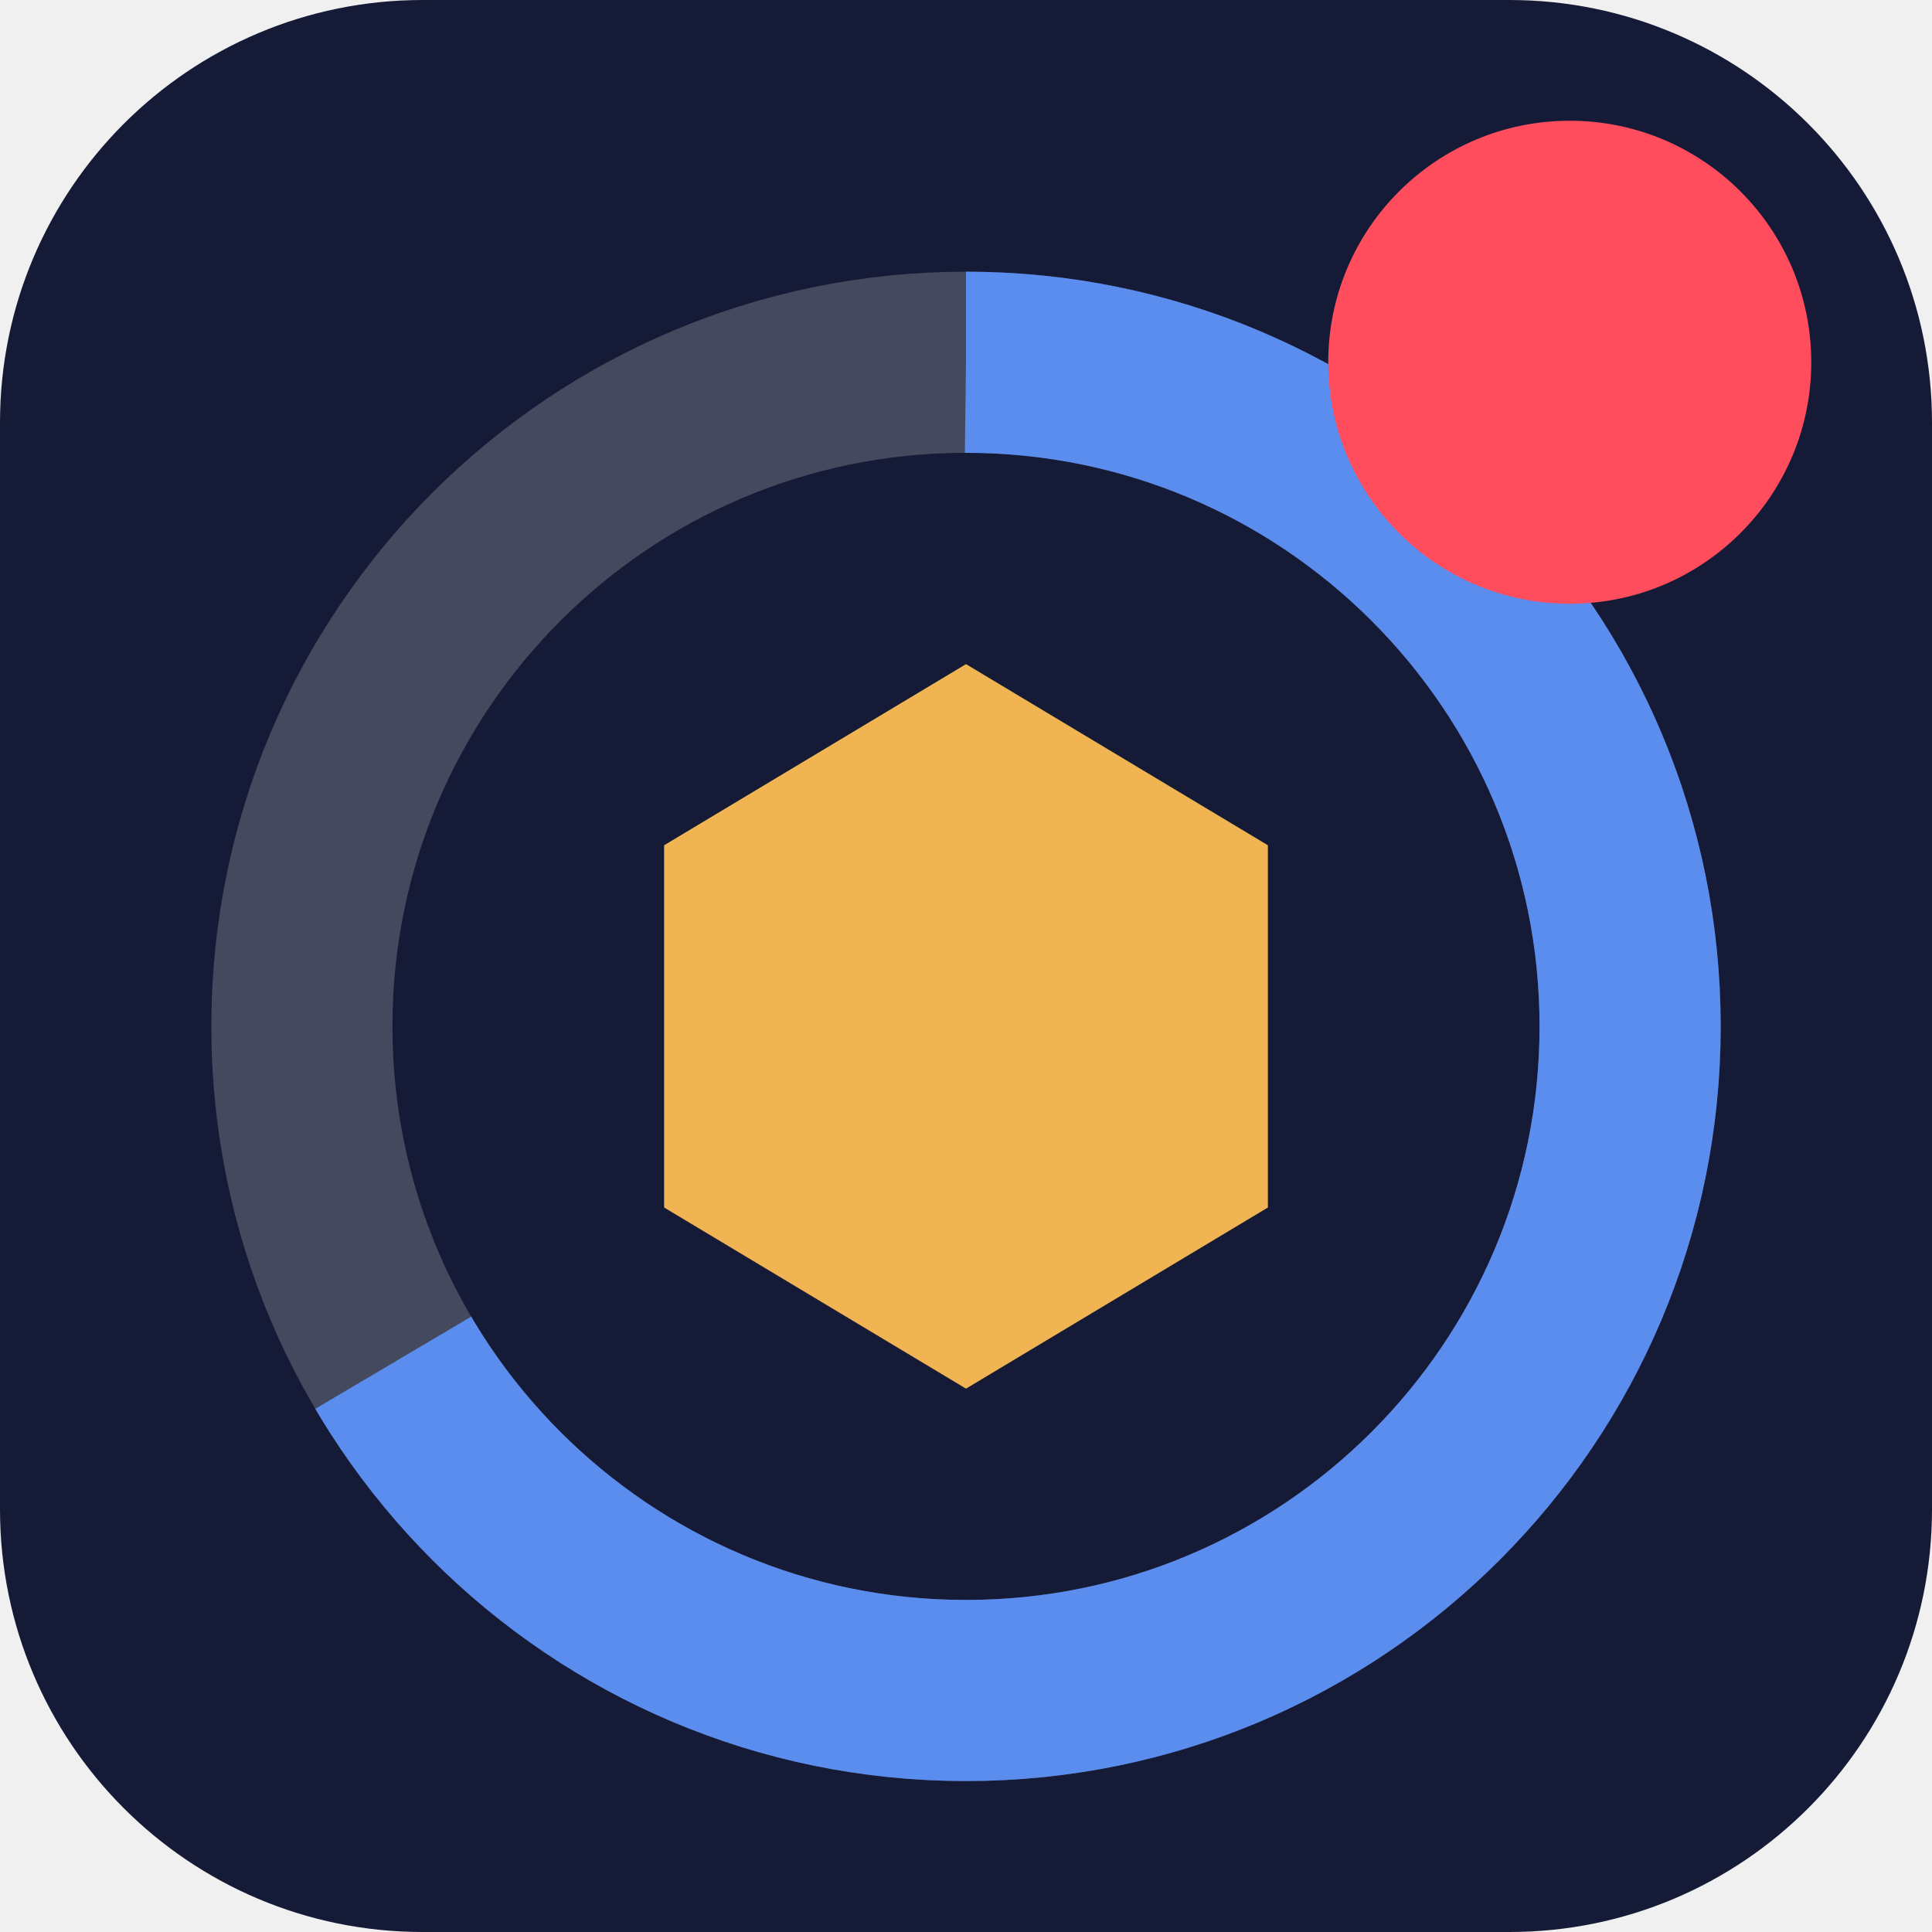
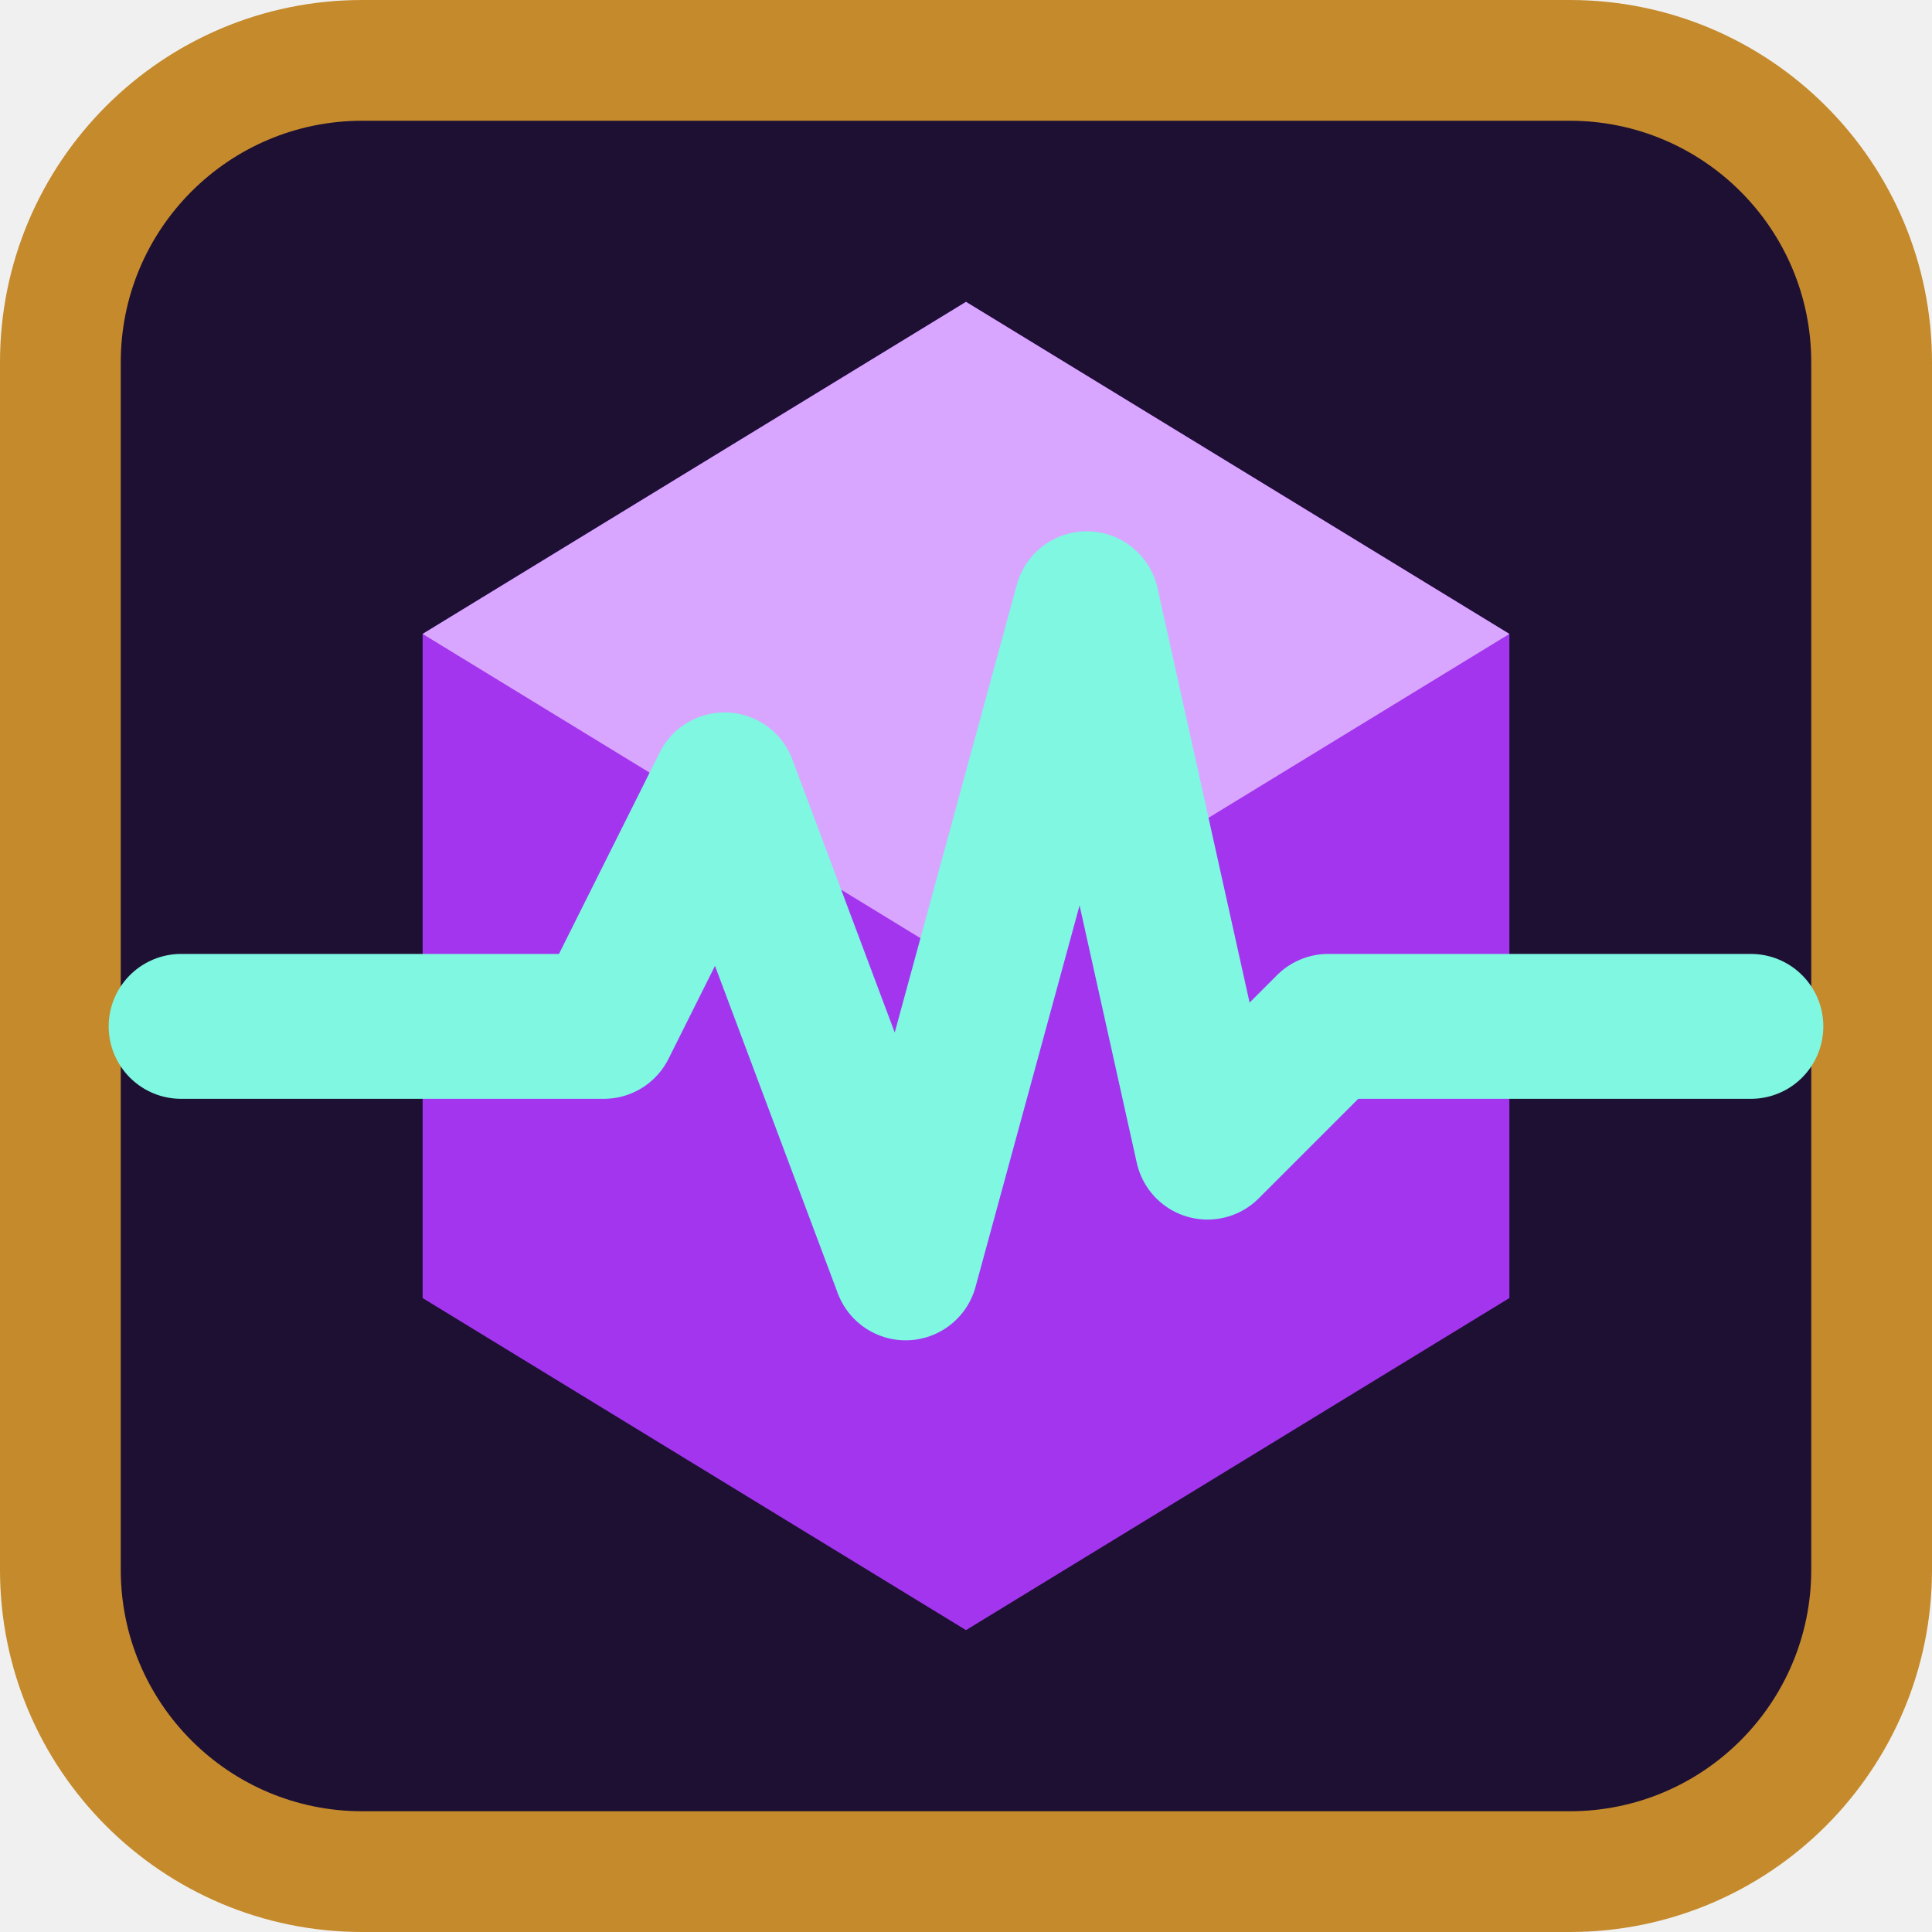
<svg xmlns="http://www.w3.org/2000/svg" viewBox="0 0 32 32" width="32" height="32">
-   <rect x="0" y="0" width="32" height="32" rx="7" fill="#151b36" />
-   <circle cx="16" cy="17" r="11" fill="none" stroke="#ffffff" stroke-opacity="0.2" stroke-width="3" />
-   <circle cx="16" cy="17" r="11" fill="none" stroke="#5b8def" stroke-width="3" stroke-dasharray="46 70" transform="rotate(-90 16 17)" />
-   <path d="M16 11 L21 14 L21 20 L16 23 L11 20 L11 14 Z" fill="#f0b552" />
-   <circle cx="26" cy="6" r="4" fill="#ff4d5e" />
+   <rect x="0" y="0" width="32" height="32" rx="6" fill="#c58a2c" />
+   <rect x="2" y="2" width="28" height="28" rx="4" fill="#1d1033" />
+   <path d="M16 5 L25 10.5 L25 21.5 L16 27 L7 21.5 L7 10.5 Z" fill="#a335ee" />
+   <path d="M16 5 L25 10.5 L16 16 L7 10.5 Z" fill="#d9a6ff" />
+   <path d="M3 17 H10 L12 13 L15 21 L18 10 L20 19 L22 17 H29" fill="none" stroke="#7ff7e1" stroke-width="2.4" stroke-linejoin="round" stroke-linecap="round" />
</svg>
